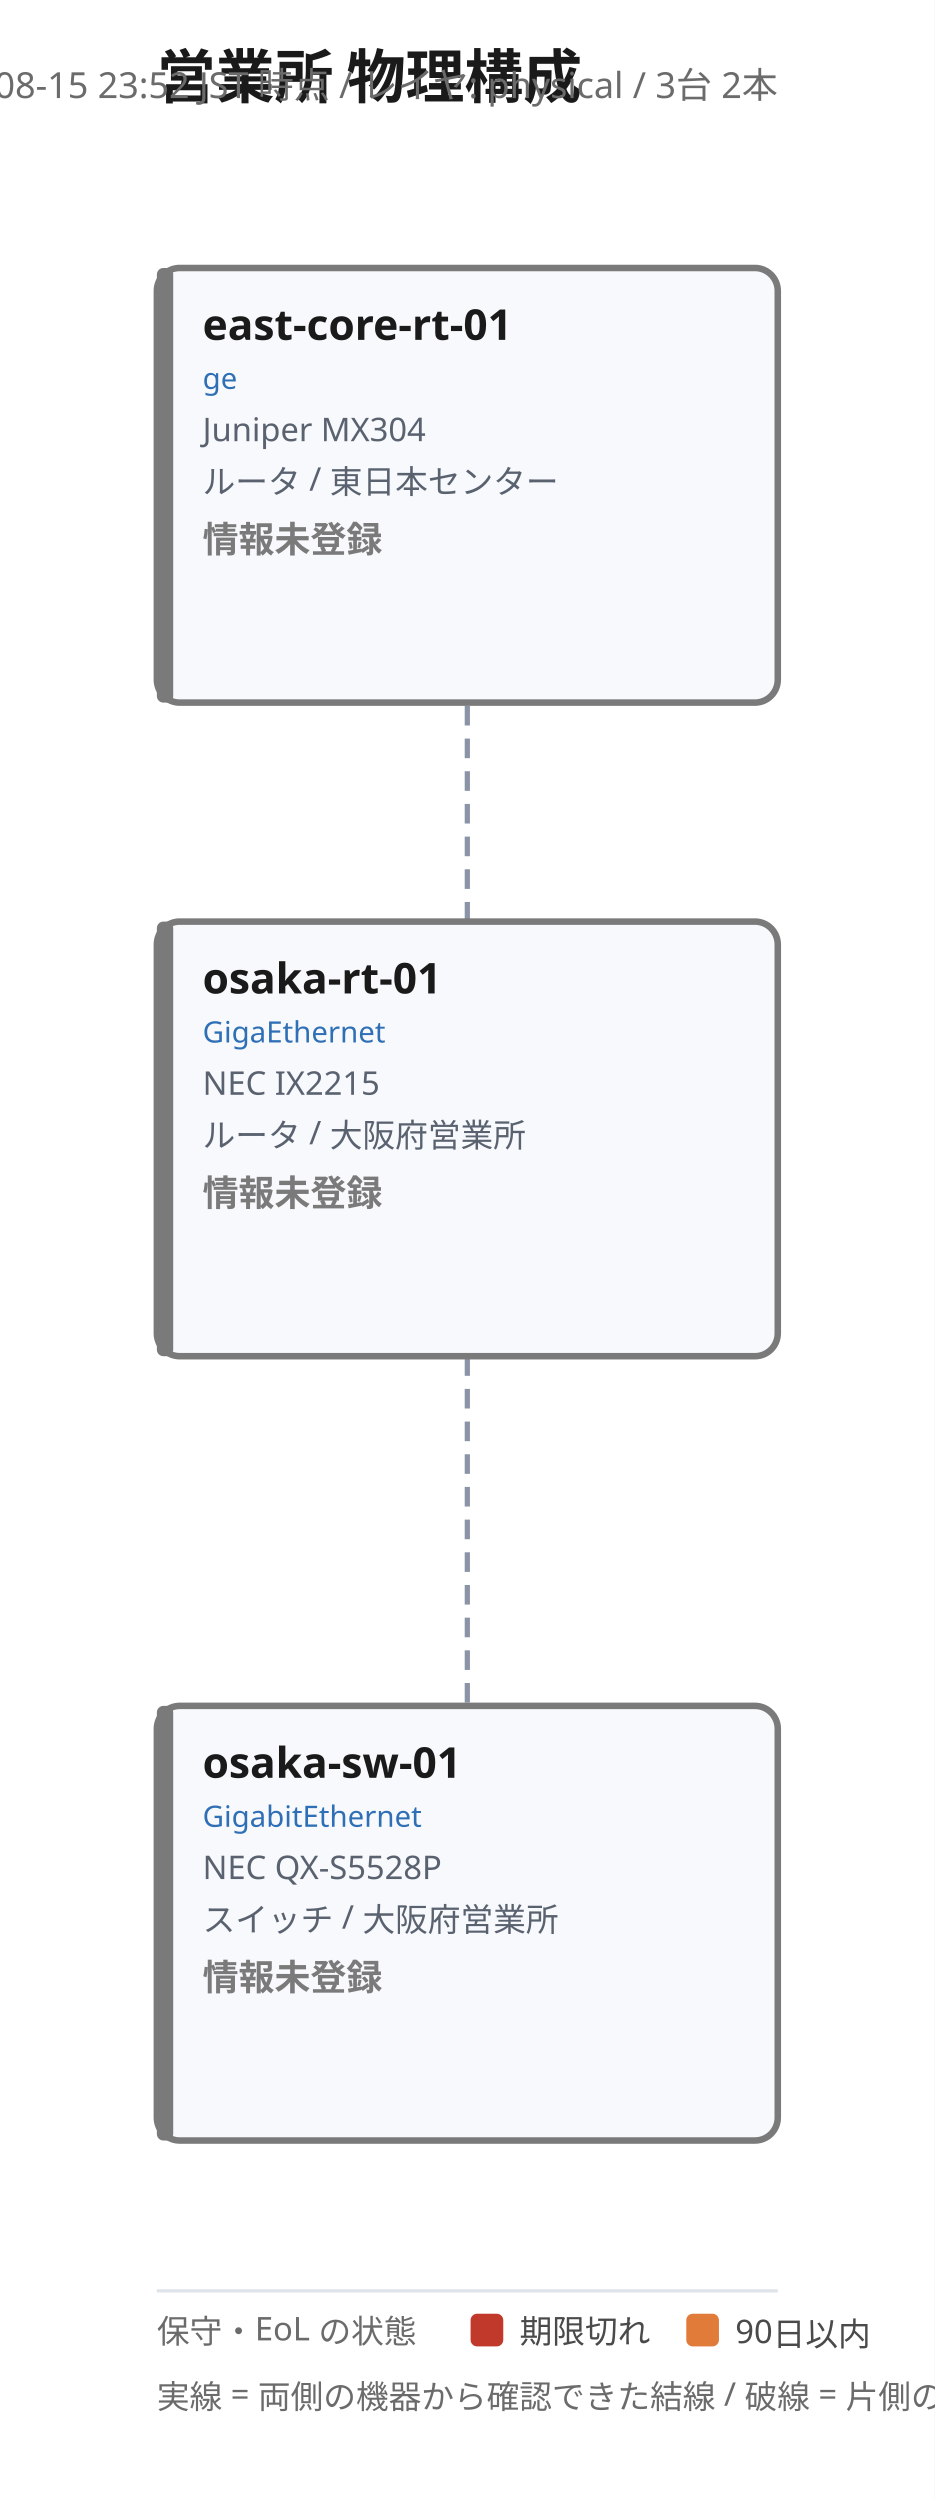
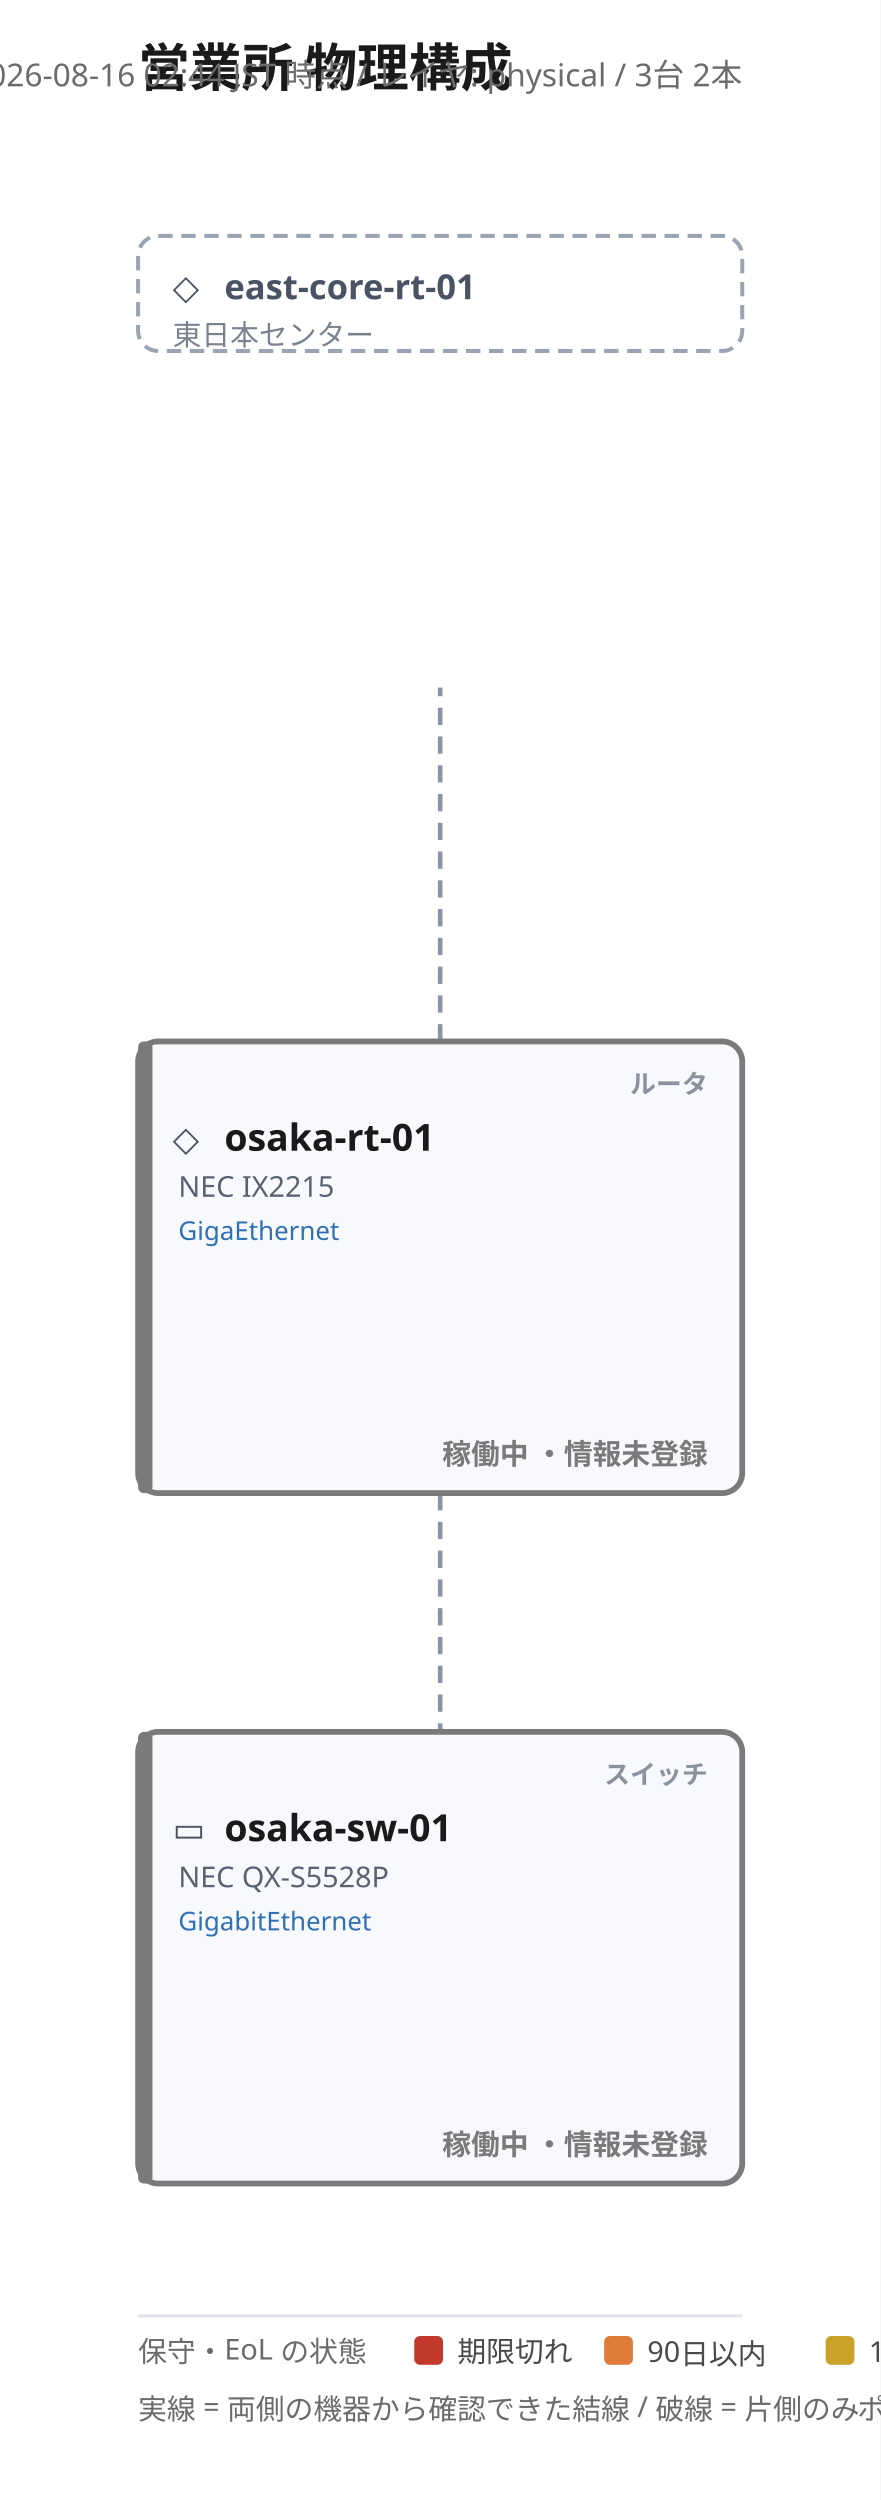
- <svg xmlns="http://www.w3.org/2000/svg" width="286" height="765" viewBox="0 0 286 765" font-family="'Yu Gothic', 'Hiragino Kaku Gothic ProN', Meiryo, 'Noto Sans JP', sans-serif">
+ <svg xmlns="http://www.w3.org/2000/svg" width="306" height="869" viewBox="0 0 306 869" font-family="'Yu Gothic', 'Hiragino Kaku Gothic ProN', Meiryo, 'Noto Sans JP', sans-serif">
  <rect width="100%" height="100%" fill="#ffffff" />
  <text x="48" y="30" font-size="18" font-weight="700" fill="#1a1a1a">営業所 物理構成</text>
-   <text x="238" y="30" font-size="11" fill="#6b6b6b" text-anchor="end">2026-08-15 23:52 JST 時点 / レイヤ: physical / 3台 2本</text>
-   <polyline points="143,282 143,215" fill="none" stroke="#8a94a6" stroke-width="1.6" stroke-dasharray="6 4" />
-   <text class="port-label" x="150.0" y="265.0" font-size="10" fill="#2f6fb5" text-anchor="middle" paint-order="stroke" stroke="#ffffff" stroke-width="3" />
-   <text class="port-label" x="136.0" y="226.0" font-size="10" fill="#2f6fb5" text-anchor="middle" paint-order="stroke" stroke="#ffffff" stroke-width="3" />
-   <polyline points="143,415 143,522" fill="none" stroke="#8a94a6" stroke-width="1.6" stroke-dasharray="6 4" />
-   <text class="port-label" x="136.0" y="426.0" font-size="10" fill="#2f6fb5" text-anchor="middle" paint-order="stroke" stroke="#ffffff" stroke-width="3" />
-   <text class="port-label" x="150.0" y="505.0" font-size="10" fill="#2f6fb5" text-anchor="middle" paint-order="stroke" stroke="#ffffff" stroke-width="3" />
+   <text x="258" y="30" font-size="11" fill="#6b6b6b" text-anchor="end">2026-08-16 02:44 JST 時点 / レイヤ: physical / 3台 2本</text>
+   <polyline points="153,362 153,239" fill="none" stroke="#8a94a6" stroke-width="1.6" stroke-dasharray="6 4" />
+   <text class="port-label" x="160.0" y="345.0" font-size="10" fill="#2f6fb5" text-anchor="middle" paint-order="stroke" stroke="#ffffff" stroke-width="3" />
+   <text class="port-label" x="146.0" y="250.0" font-size="10" fill="#2f6fb5" text-anchor="middle" paint-order="stroke" stroke="#ffffff" stroke-width="3" />
+   <polyline points="153,519 153,602" fill="none" stroke="#8a94a6" stroke-width="1.6" stroke-dasharray="6 4" />
+   <text class="port-label" x="146.0" y="530.0" font-size="10" fill="#2f6fb5" text-anchor="middle" paint-order="stroke" stroke="#ffffff" stroke-width="3" />
+   <text class="port-label" x="160.0" y="585.0" font-size="10" fill="#2f6fb5" text-anchor="middle" paint-order="stroke" stroke="#ffffff" stroke-width="3" />
  <g>
-     <rect x="48" y="82" width="190" height="133" rx="7" fill="#f7f9fc" stroke="#7a7a7a" stroke-width="2" />
-     <rect x="48" y="82" width="5" height="133" rx="2" fill="#7a7a7a" />
-     <text x="62" y="104" font-size="13" font-weight="700" fill="#1a1a1a">east-core-rt-01</text>
-     <text x="62" y="119" font-size="9">
-       <tspan fill="#2f6fb5">ge</tspan>
-     </text>
-     <text x="62" y="135" font-size="10" fill="#5a6270">Juniper MX304</text>
-     <text x="62" y="151" font-size="10" fill="#5a6270">ルータ / 東日本センター</text>
-     <text x="62" y="169" font-size="11" font-weight="600" fill="#7a7a7a">情報未登録</text>
+     <rect x="48" y="82" width="210" height="40" rx="7" fill="none" stroke="#9aa4b2" stroke-width="1.4" stroke-dasharray="5 3" />
+     <text x="60" y="104" font-size="12" fill="#4a5364">◇</text>
+     <text x="78" y="104" font-size="12" font-weight="700" fill="#4a5364">east-core-rt-01</text>
+     <text x="60" y="120" font-size="10" fill="#7a828f">東日本センター</text>
  </g>
  <g>
-     <rect x="48" y="282" width="190" height="133" rx="7" fill="#f7f9fc" stroke="#7a7a7a" stroke-width="2" />
-     <rect x="48" y="282" width="5" height="133" rx="2" fill="#7a7a7a" />
-     <text x="62" y="304" font-size="13" font-weight="700" fill="#1a1a1a">osaka-rt-01</text>
-     <text x="62" y="319" font-size="9">
+     <rect x="48" y="362" width="210" height="157" rx="7" fill="#f7f9fc" stroke="#7a7a7a" stroke-width="2" />
+     <rect x="48" y="362" width="5" height="157" rx="2" fill="#7a7a7a" />
+     <text x="246" y="380" font-size="9" font-weight="700" fill="#8a929e" text-anchor="end">ルータ</text>
+     <text x="60" y="400" font-size="12" fill="#4a5364">◇</text>
+     <text x="78" y="400" font-size="13" font-weight="700" fill="#1a1a1a">osaka-rt-01</text>
+     <text x="62" y="416" font-size="10" fill="#5a6270">NEC IX2215</text>
+     <text x="62" y="431" font-size="9">
      <tspan fill="#2f6fb5">GigaEthernet</tspan>
    </text>
-     <text x="62" y="335" font-size="10" fill="#5a6270">NEC IX2215</text>
-     <text x="62" y="351" font-size="10" fill="#5a6270">ルータ / 大阪府営業所</text>
-     <text x="62" y="369" font-size="11" font-weight="600" fill="#7a7a7a">情報未登録</text>
+     <text x="246" y="509" font-size="10" font-weight="600" fill="#7a7a7a" text-anchor="end">稼働中 ・情報未登録</text>
  </g>
  <g>
-     <rect x="48" y="522" width="190" height="133" rx="7" fill="#f7f9fc" stroke="#7a7a7a" stroke-width="2" />
-     <rect x="48" y="522" width="5" height="133" rx="2" fill="#7a7a7a" />
-     <text x="62" y="544" font-size="13" font-weight="700" fill="#1a1a1a">osaka-sw-01</text>
-     <text x="62" y="559" font-size="9">
+     <rect x="48" y="602" width="210" height="157" rx="7" fill="#f7f9fc" stroke="#7a7a7a" stroke-width="2" />
+     <rect x="48" y="602" width="5" height="157" rx="2" fill="#7a7a7a" />
+     <text x="246" y="620" font-size="9" font-weight="700" fill="#8a929e" text-anchor="end">スイッチ</text>
+     <text x="60" y="640" font-size="12" fill="#4a5364">▭</text>
+     <text x="78" y="640" font-size="13" font-weight="700" fill="#1a1a1a">osaka-sw-01</text>
+     <text x="62" y="656" font-size="10" fill="#5a6270">NEC QX-S5528P</text>
+     <text x="62" y="671" font-size="9">
      <tspan fill="#2f6fb5">GigabitEthernet</tspan>
    </text>
-     <text x="62" y="575" font-size="10" fill="#5a6270">NEC QX-S5528P</text>
-     <text x="62" y="591" font-size="10" fill="#5a6270">スイッチ / 大阪府営業所</text>
-     <text x="62" y="609" font-size="11" font-weight="600" fill="#7a7a7a">情報未登録</text>
+     <text x="246" y="749" font-size="10" font-weight="600" fill="#7a7a7a" text-anchor="end">稼働中 ・情報未登録</text>
  </g>
-   <line x1="48" y1="701" x2="238" y2="701" stroke="#dfe3ea" stroke-width="1" />
-   <text x="48" y="717" font-size="10" fill="#6b6b6b">保守・EoL の状態</text>
-   <rect x="144" y="708" width="10" height="10" rx="2" fill="#c0392b" />
-   <text x="159" y="717" font-size="10" fill="#4a4a4a">期限切れ</text>
-   <rect x="210" y="708" width="10" height="10" rx="2" fill="#e07b39" />
-   <text x="225" y="717" font-size="10" fill="#4a4a4a">90日以内</text>
-   <rect x="287" y="708" width="10" height="10" rx="2" fill="#c9a227" />
-   <text x="302" y="717" font-size="10" fill="#4a4a4a">1年以内</text>
-   <rect x="353" y="708" width="10" height="10" rx="2" fill="#2d8a4e" />
-   <text x="368" y="717" font-size="10" fill="#4a4a4a">余裕あり</text>
-   <rect x="419" y="708" width="10" height="10" rx="2" fill="#7a7a7a" />
-   <text x="434" y="717" font-size="10" fill="#4a4a4a">情報未登録</text>
-   <text x="48" y="737" font-size="10" fill="#6b6b6b">実線 = 両側の機器から確認できた結線 / 破線 = 片側のみ</text>
-   <text x="298" y="737" font-size="10" fill="#6b6b6b">ポート種別</text>
-   <text x="358" y="737" font-size="10" fill="#2f6fb5" font-weight="700">1G</text>
+   <line x1="48" y1="805" x2="258" y2="805" stroke="#dfe3ea" stroke-width="1" />
+   <text x="48" y="821" font-size="10" fill="#6b6b6b">保守・EoL の状態</text>
+   <rect x="144" y="812" width="10" height="10" rx="2" fill="#c0392b" />
+   <text x="159" y="821" font-size="10" fill="#4a4a4a">期限切れ</text>
+   <rect x="210" y="812" width="10" height="10" rx="2" fill="#e07b39" />
+   <text x="225" y="821" font-size="10" fill="#4a4a4a">90日以内</text>
+   <rect x="287" y="812" width="10" height="10" rx="2" fill="#c9a227" />
+   <text x="302" y="821" font-size="10" fill="#4a4a4a">1年以内</text>
+   <rect x="353" y="812" width="10" height="10" rx="2" fill="#2d8a4e" />
+   <text x="368" y="821" font-size="10" fill="#4a4a4a">余裕あり</text>
+   <rect x="419" y="812" width="10" height="10" rx="2" fill="#7a7a7a" />
+   <text x="434" y="821" font-size="10" fill="#4a4a4a">情報未登録</text>
+   <text x="48" y="841" font-size="10" fill="#6b6b6b">実線 = 両側の機器から確認できた結線 / 破線 = 片側のみ</text>
+   <text x="298" y="841" font-size="10" fill="#6b6b6b">ポート種別</text>
+   <text x="358" y="841" font-size="10" fill="#2f6fb5" font-weight="700">1G</text>
</svg>
